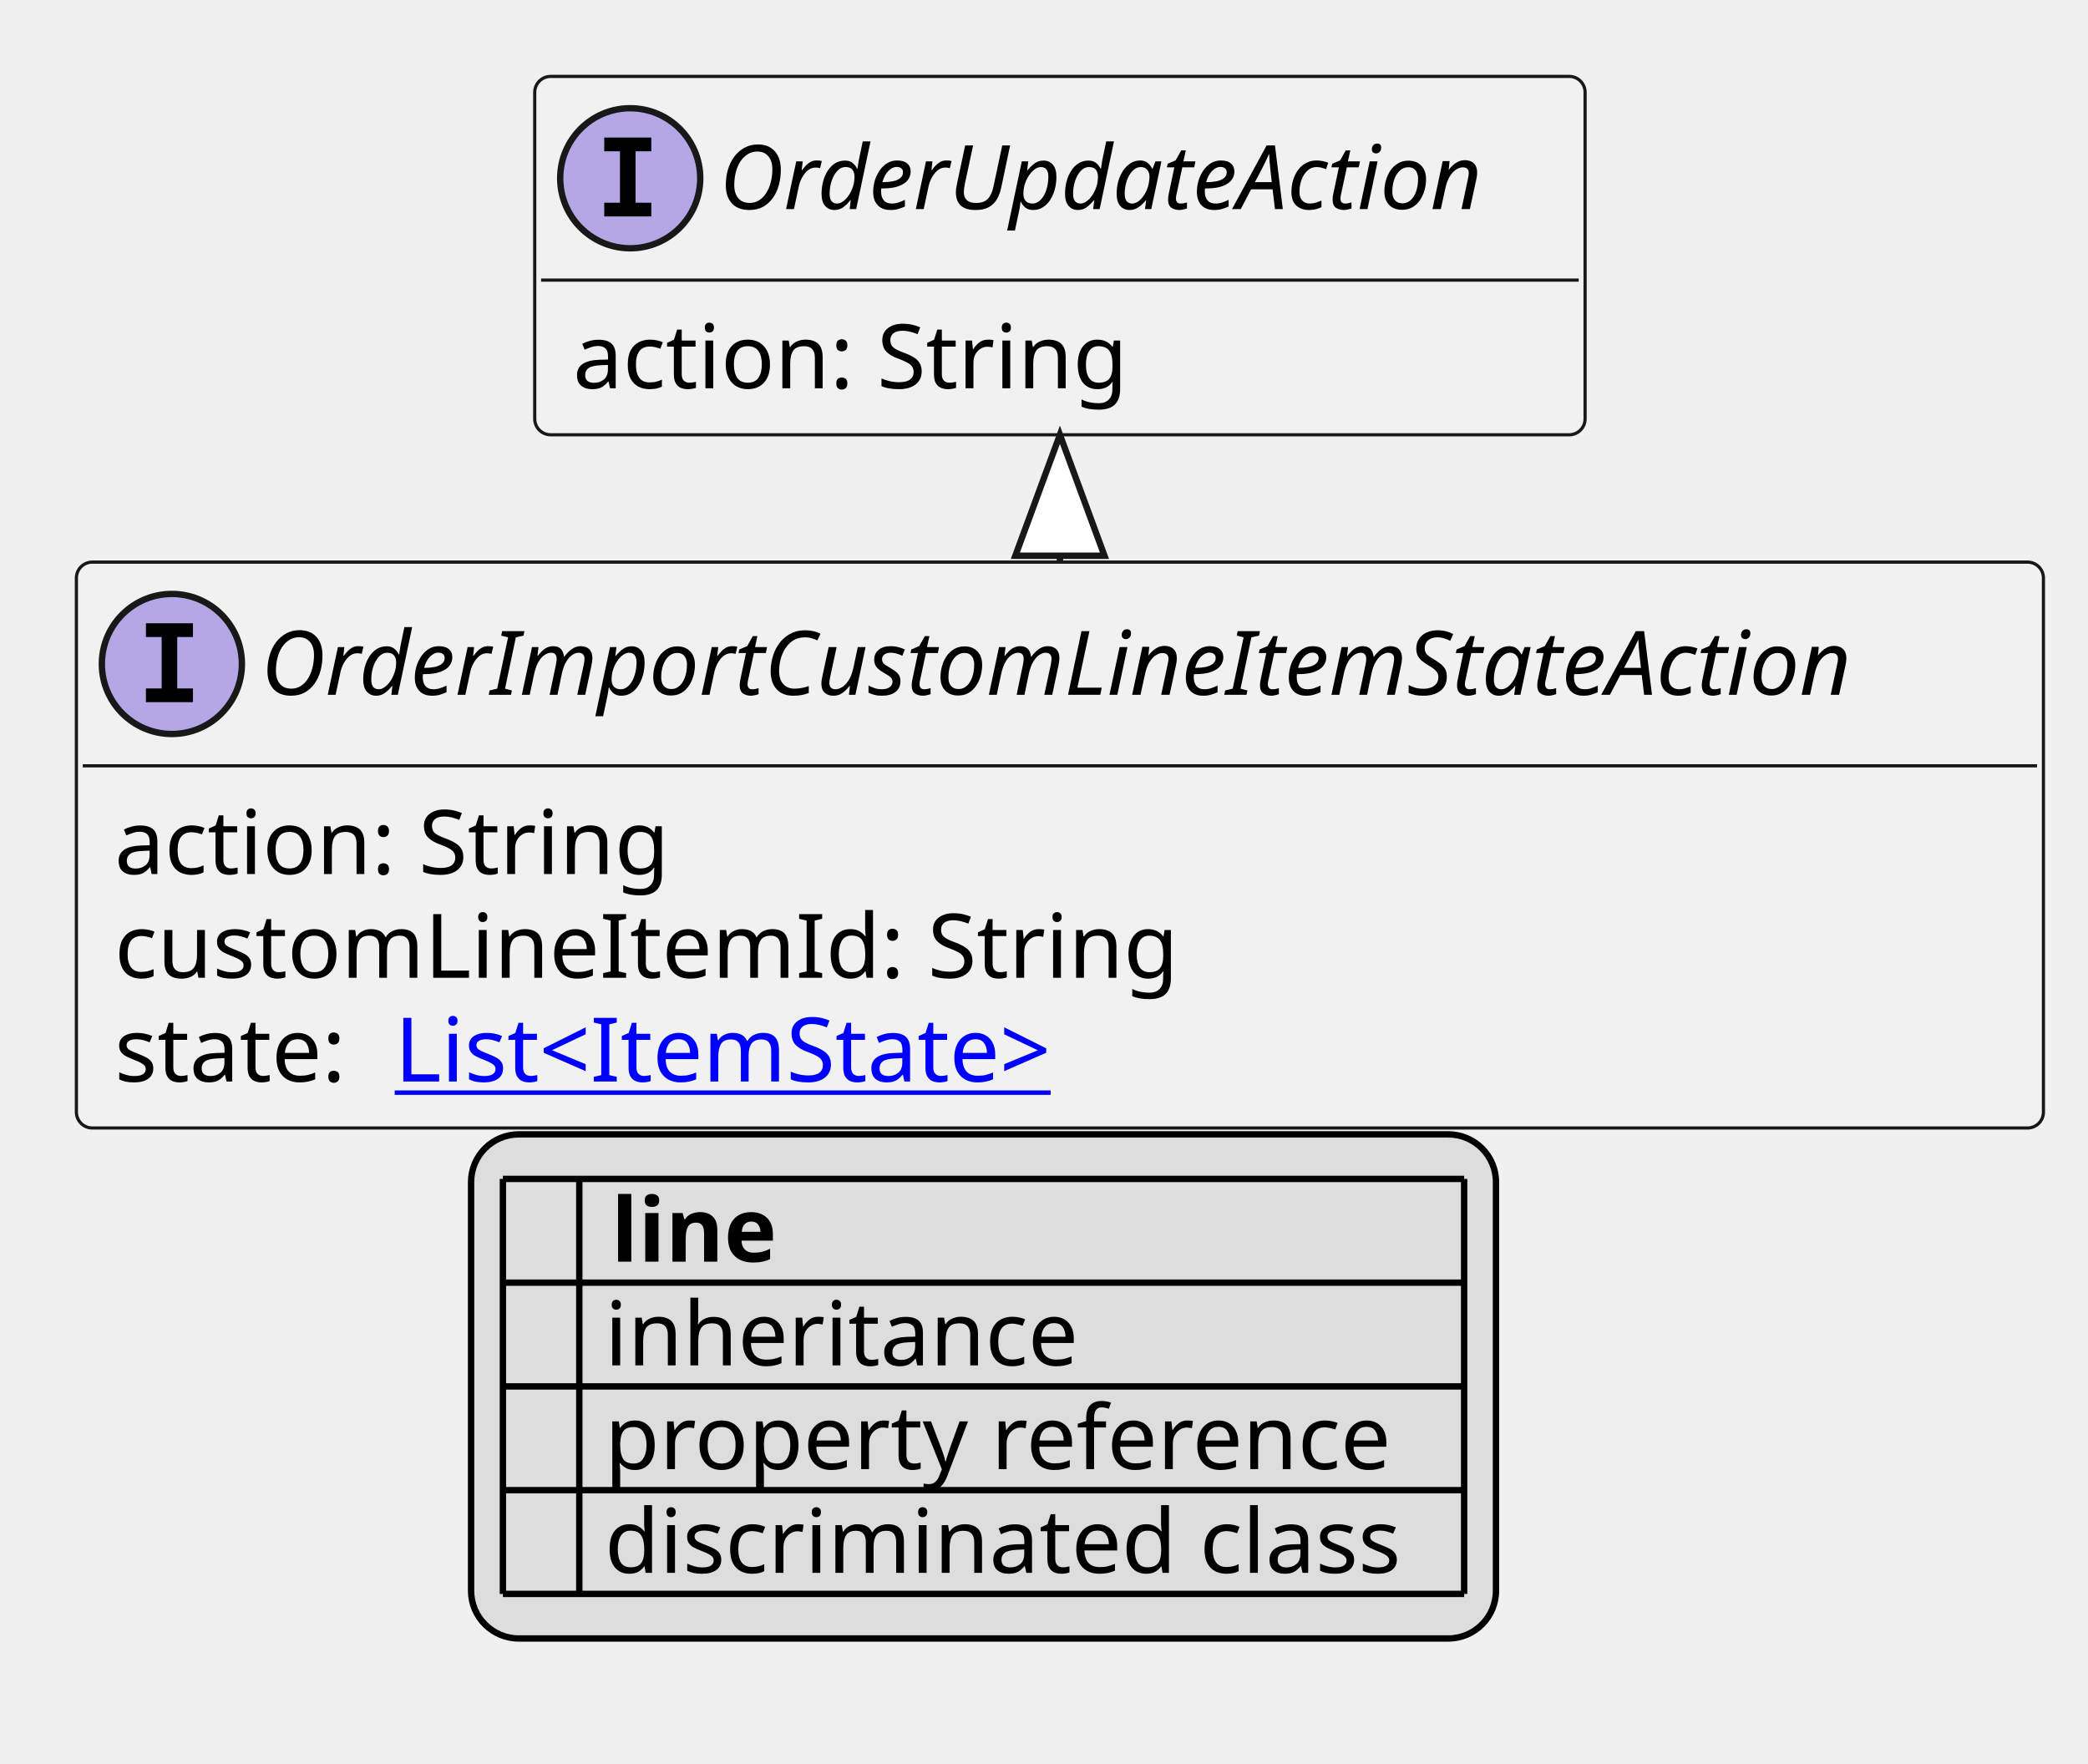
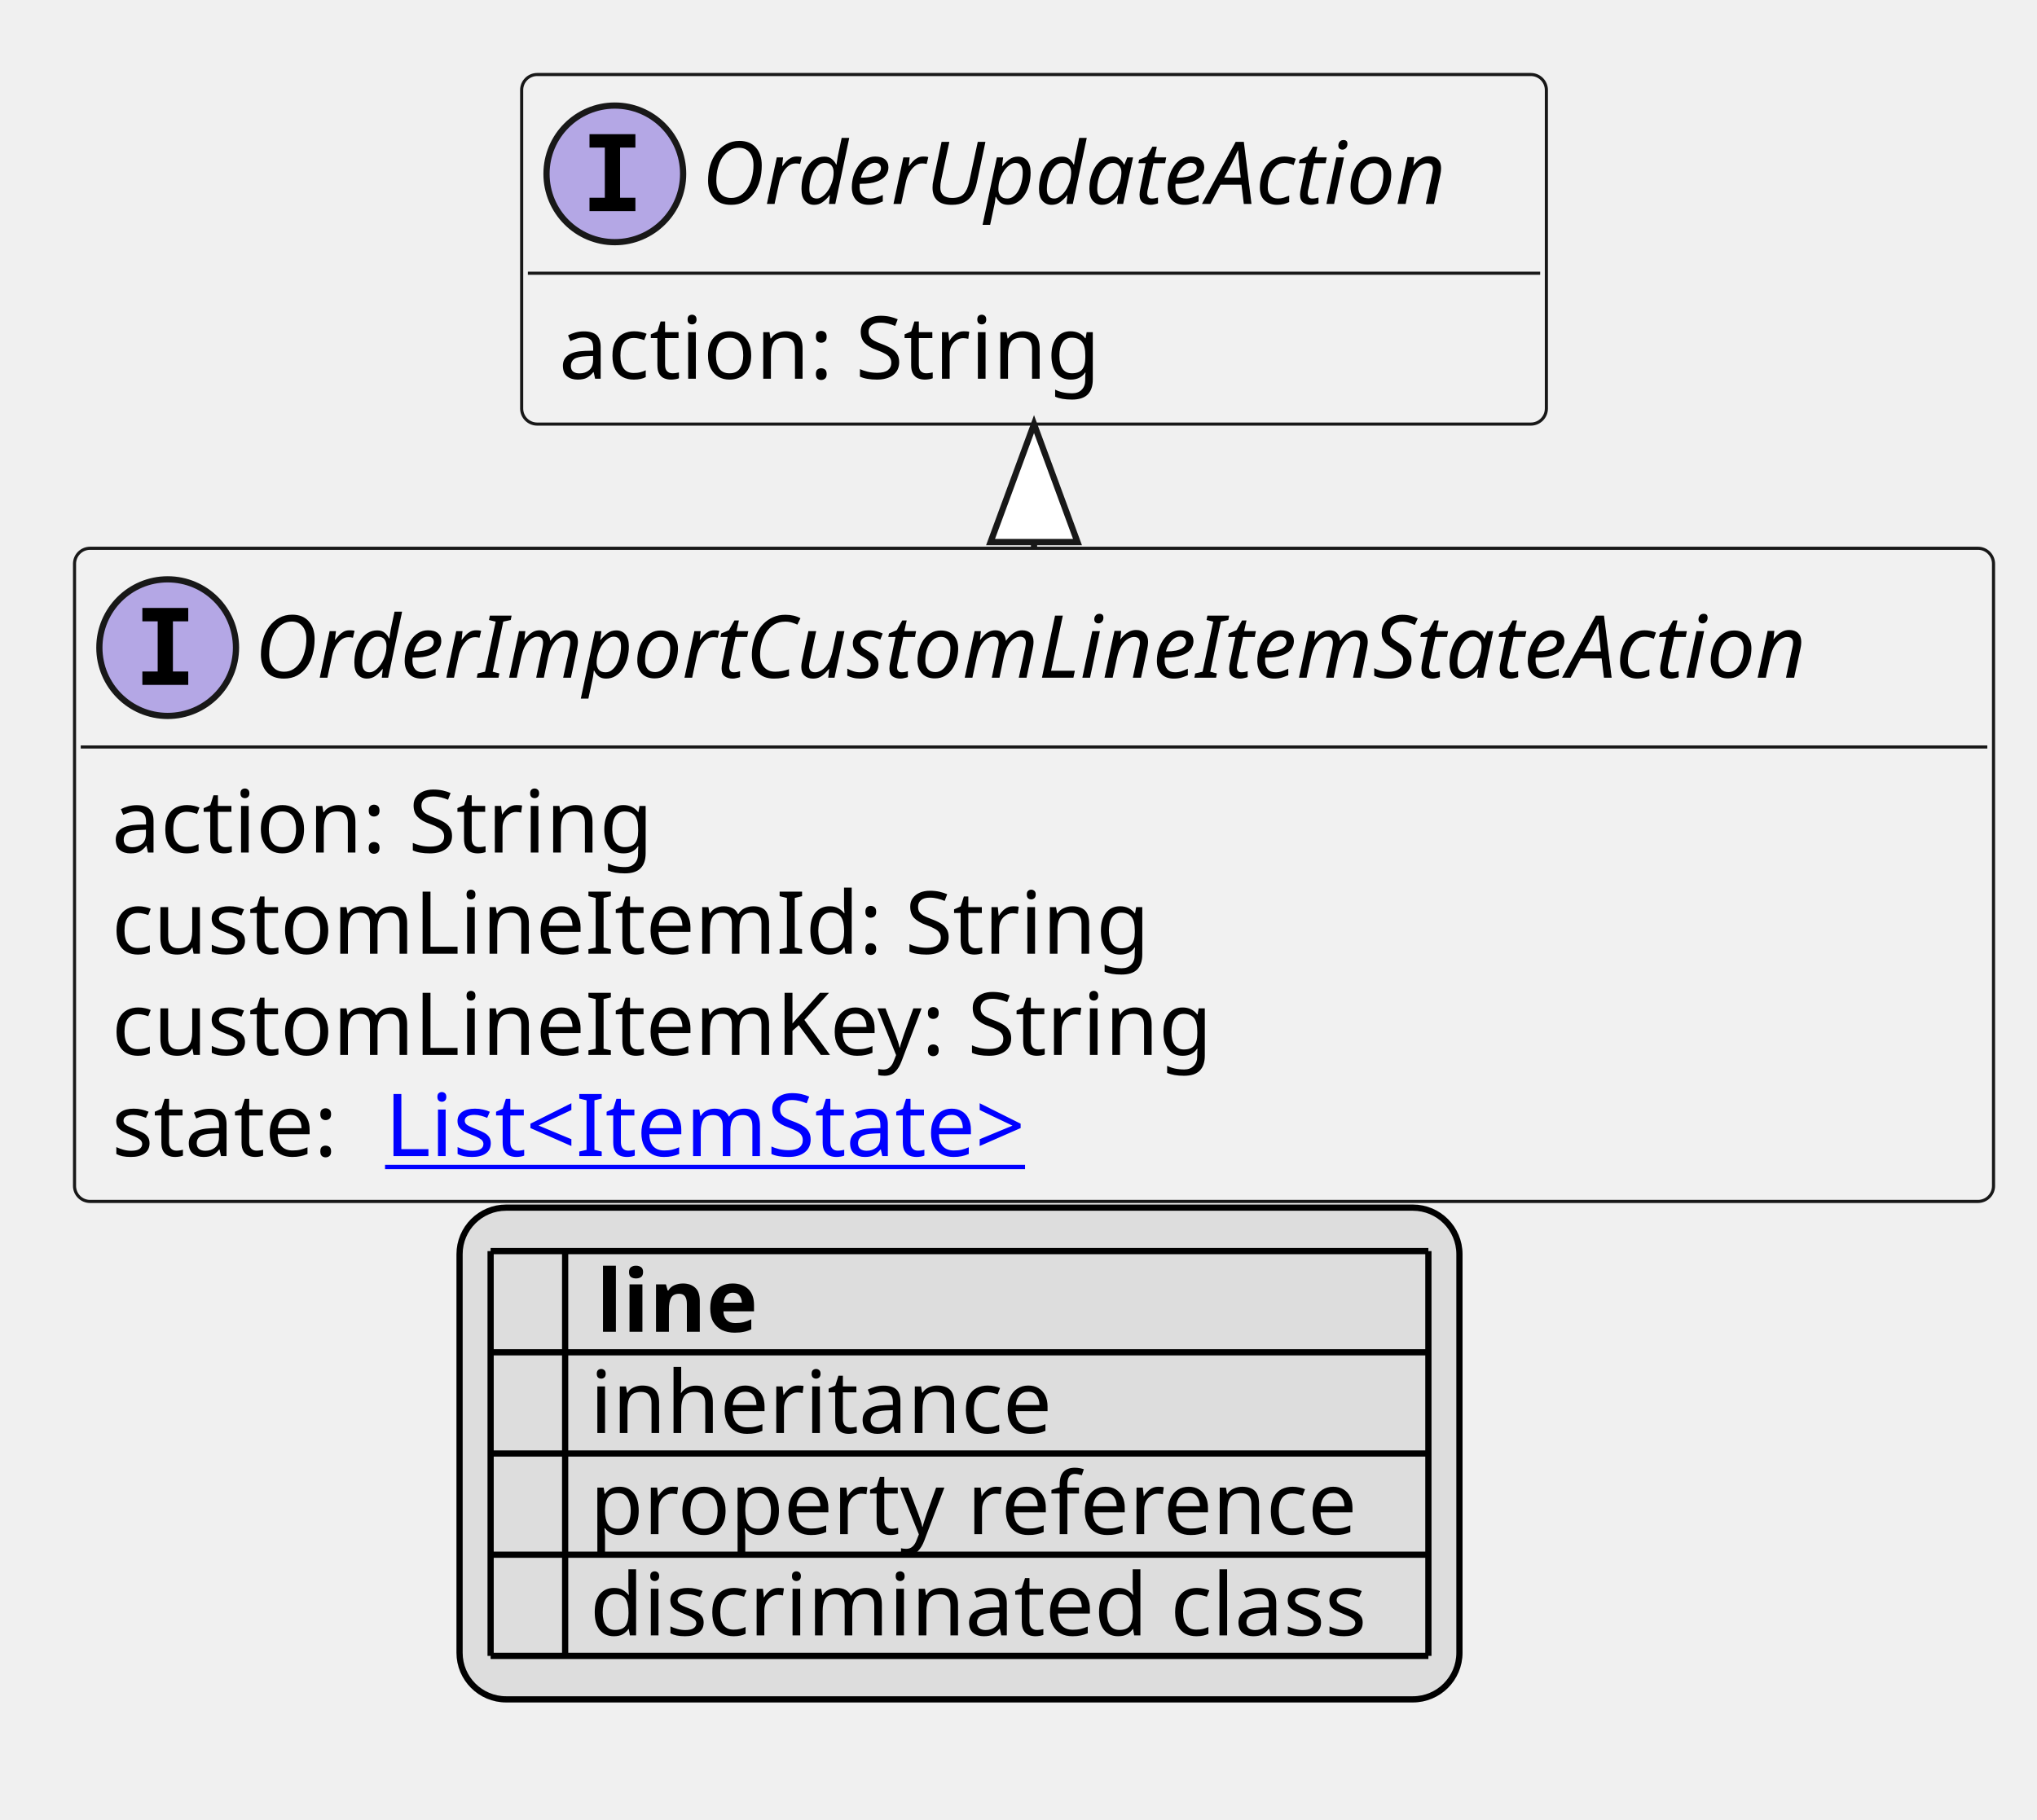
- <svg xmlns="http://www.w3.org/2000/svg" xmlns:xlink="http://www.w3.org/1999/xlink" contentStyleType="text/css" height="277px" preserveAspectRatio="none" style="width:328px;height:277px;background:#FFFFFF;" version="1.1" viewBox="0 0 328 277" width="328px" zoomAndPan="magnify">
+ <svg xmlns="http://www.w3.org/2000/svg" xmlns:xlink="http://www.w3.org/1999/xlink" contentStyleType="text/css" height="293px" preserveAspectRatio="none" style="width:328px;height:293px;background:#FFFFFF;" version="1.1" viewBox="0 0 328 293" width="328px" zoomAndPan="magnify">
  <defs>
-     <filter height="1" id="b153i5d7711i690" width="1" x="0" y="0">
+     <filter height="1" id="b19v6gg7kez9n60" width="1" x="0" y="0">
      <feFlood flood-color="#000000" result="flood" />
      <feComposite in="SourceGraphic" in2="flood" operator="over" />
    </filter>
-     <filter height="1" id="b153i5d7711i691" width="1" x="0" y="0">
+     <filter height="1" id="b19v6gg7kez9n61" width="1" x="0" y="0">
      <feFlood flood-color="#008000" result="flood" />
      <feComposite in="SourceGraphic" in2="flood" operator="over" />
    </filter>
-     <filter height="1" id="b153i5d7711i692" width="1" x="0" y="0">
+     <filter height="1" id="b19v6gg7kez9n62" width="1" x="0" y="0">
      <feFlood flood-color="#0000FF" result="flood" />
      <feComposite in="SourceGraphic" in2="flood" operator="over" />
    </filter>
  </defs>
  <g>
    <a href="OrderImportCustomLineItemStateAction.svg" target="_top" title="OrderImportCustomLineItemStateAction.svg" xlink:actuate="onRequest" xlink:href="OrderImportCustomLineItemStateAction.svg" xlink:show="new" xlink:title="OrderImportCustomLineItemStateAction.svg" xlink:type="simple">
      <g id="elem_OrderImportCustomLineItemStateAction">
-         <rect codeLine="10" fill="#F1F1F1" height="88.891" id="OrderImportCustomLineItemStateAction" rx="2.5" ry="2.5" style="stroke:#181818;stroke-width:0.5;" width="309" x="12" y="88.297" />
+         <rect codeLine="10" fill="#F1F1F1" height="105.188" id="OrderImportCustomLineItemStateAction" rx="2.5" ry="2.5" style="stroke:#181818;stroke-width:0.5;" width="309" x="12" y="88.297" />
        <ellipse cx="27" cy="104.297" fill="#B4A7E5" rx="11" ry="11" style="stroke:#181818;stroke-width:1.0;" />
        <path d="M22.922,100.062 L22.922,97.906 L30.312,97.906 L30.312,100.062 L27.844,100.062 L27.844,108.141 L30.312,108.141 L30.312,110.297 L22.922,110.297 L22.922,108.141 L25.391,108.141 L25.391,100.062 L22.922,100.062 Z " fill="#000000" />
        <text fill="#000000" font-family="sans-serif" font-size="14" font-style="italic" lengthAdjust="spacing" textLength="277" x="41" y="109.144">OrderImportCustomLineItemStateAction</text>
        <line style="stroke:#181818;stroke-width:0.5;" x1="13" x2="320" y1="120.297" y2="120.297" />
        <text fill="#000000" font-family="sans-serif" font-size="14" lengthAdjust="spacing" textLength="91" x="18" y="137.292">action: String</text>
        <text fill="#000000" font-family="sans-serif" font-size="14" lengthAdjust="spacing" textLength="171" x="18" y="153.589">customLineItemId: String</text>
-         <text fill="#000000" font-family="sans-serif" font-size="14" lengthAdjust="spacing" textLength="40" x="18" y="169.886">state:</text>
+         <text fill="#000000" font-family="sans-serif" font-size="14" lengthAdjust="spacing" textLength="184" x="18" y="169.886">customLineItemKey: String</text>
+         <text fill="#000000" font-family="sans-serif" font-size="14" lengthAdjust="spacing" textLength="40" x="18" y="186.183">state:</text>
        <a href="ItemState.svg" target="_top" title="ItemState.svg" xlink:actuate="onRequest" xlink:href="ItemState.svg" xlink:show="new" xlink:title="ItemState.svg" xlink:type="simple">
-           <text fill="#0000FF" font-family="sans-serif" font-size="14" lengthAdjust="spacing" text-decoration="underline" textLength="113" x="62" y="169.886">List&lt;ItemState&gt;</text>
+           <text fill="#0000FF" font-family="sans-serif" font-size="14" lengthAdjust="spacing" text-decoration="underline" textLength="113" x="62" y="186.183">List&lt;ItemState&gt;</text>
        </a>
      </g>
    </a>
    <a href="OrderUpdateAction.svg" target="_top" title="OrderUpdateAction.svg" xlink:actuate="onRequest" xlink:href="OrderUpdateAction.svg" xlink:show="new" xlink:title="OrderUpdateAction.svg" xlink:type="simple">
      <g id="elem_OrderUpdateAction">
-         <rect codeLine="15" fill="#F1F1F1" height="56.297" id="OrderUpdateAction" rx="2.5" ry="2.5" style="stroke:#181818;stroke-width:0.5;" width="165" x="84" y="12" />
+         <rect codeLine="16" fill="#F1F1F1" height="56.297" id="OrderUpdateAction" rx="2.5" ry="2.5" style="stroke:#181818;stroke-width:0.5;" width="165" x="84" y="12" />
        <ellipse cx="99" cy="28" fill="#B4A7E5" rx="11" ry="11" style="stroke:#181818;stroke-width:1.0;" />
        <path d="M94.922,23.766 L94.922,21.609 L102.312,21.609 L102.312,23.766 L99.844,23.766 L99.844,31.844 L102.312,31.844 L102.312,34 L94.922,34 L94.922,31.844 L97.391,31.844 L97.391,23.766 L94.922,23.766 Z " fill="#000000" />
        <text fill="#000000" font-family="sans-serif" font-size="14" font-style="italic" lengthAdjust="spacing" textLength="133" x="113" y="32.847">OrderUpdateAction</text>
        <line style="stroke:#181818;stroke-width:0.5;" x1="85" x2="248" y1="44" y2="44" />
        <text fill="#000000" font-family="sans-serif" font-size="14" lengthAdjust="spacing" textLength="91" x="90" y="60.995">action: String</text>
      </g>
    </a>
    <line style="stroke:#181818;stroke-width:1.0;" x1="166.5" x2="166.5" y1="68.297" y2="88.297" />
    <polygon fill="#FFFFFF" points="166.5,68.297,159.5,87.297,173.5,87.297,166.5,68.297" style="stroke:#181818;stroke-width:1.0;" />
-     <rect fill="#DDDDDD" height="79.188" id="_legend" rx="7.5" ry="7.5" style="stroke:#000000;stroke-width:1.0;" width="161" x="74" y="178.188" />
-     <text fill="#000000" font-family="sans-serif" font-size="14" font-weight="bold" lengthAdjust="spacing" textLength="5" x="79" y="198.183"> </text>
-     <text fill="#000000" font-family="sans-serif" font-size="14" font-weight="bold" lengthAdjust="spacing" textLength="28" x="96" y="198.183">line</text>
-     <text fill="#000000" filter="url(#b153i5d7711i690)" font-family="sans-serif" font-size="14" lengthAdjust="spacing" textLength="12" x="79" y="214.48">   </text>
-     <text fill="#000000" font-family="sans-serif" font-size="14" lengthAdjust="spacing" textLength="77" x="95" y="214.48">inheritance</text>
-     <text fill="#000000" filter="url(#b153i5d7711i691)" font-family="sans-serif" font-size="14" lengthAdjust="spacing" textLength="12" x="79" y="230.776">   </text>
-     <text fill="#000000" font-family="sans-serif" font-size="14" lengthAdjust="spacing" textLength="129" x="95" y="230.776">property reference</text>
-     <text fill="#000000" filter="url(#b153i5d7711i692)" font-family="sans-serif" font-size="14" lengthAdjust="spacing" textLength="12" x="79" y="247.073">   </text>
-     <text fill="#000000" font-family="sans-serif" font-size="14" lengthAdjust="spacing" textLength="131" x="95" y="247.073">discriminated class</text>
-     <line style="stroke:#000000;stroke-width:1.0;" x1="79" x2="230" y1="185.188" y2="185.188" />
+     <rect fill="#DDDDDD" height="79.188" id="_legend" rx="7.5" ry="7.5" style="stroke:#000000;stroke-width:1.0;" width="161" x="74" y="194.484" />
+     <text fill="#000000" font-family="sans-serif" font-size="14" font-weight="bold" lengthAdjust="spacing" textLength="5" x="79" y="214.48"> </text>
+     <text fill="#000000" font-family="sans-serif" font-size="14" font-weight="bold" lengthAdjust="spacing" textLength="28" x="96" y="214.48">line</text>
+     <text fill="#000000" filter="url(#b19v6gg7kez9n60)" font-family="sans-serif" font-size="14" lengthAdjust="spacing" textLength="12" x="79" y="230.776">   </text>
+     <text fill="#000000" font-family="sans-serif" font-size="14" lengthAdjust="spacing" textLength="77" x="95" y="230.776">inheritance</text>
+     <text fill="#000000" filter="url(#b19v6gg7kez9n61)" font-family="sans-serif" font-size="14" lengthAdjust="spacing" textLength="12" x="79" y="247.073">   </text>
+     <text fill="#000000" font-family="sans-serif" font-size="14" lengthAdjust="spacing" textLength="129" x="95" y="247.073">property reference</text>
+     <text fill="#000000" filter="url(#b19v6gg7kez9n62)" font-family="sans-serif" font-size="14" lengthAdjust="spacing" textLength="12" x="79" y="263.37">   </text>
+     <text fill="#000000" font-family="sans-serif" font-size="14" lengthAdjust="spacing" textLength="131" x="95" y="263.37">discriminated class</text>
    <line style="stroke:#000000;stroke-width:1.0;" x1="79" x2="230" y1="201.484" y2="201.484" />
    <line style="stroke:#000000;stroke-width:1.0;" x1="79" x2="230" y1="217.781" y2="217.781" />
    <line style="stroke:#000000;stroke-width:1.0;" x1="79" x2="230" y1="234.078" y2="234.078" />
    <line style="stroke:#000000;stroke-width:1.0;" x1="79" x2="230" y1="250.375" y2="250.375" />
-     <line style="stroke:#000000;stroke-width:1.0;" x1="79" x2="79" y1="185.188" y2="250.375" />
-     <line style="stroke:#000000;stroke-width:1.0;" x1="91" x2="91" y1="185.188" y2="250.375" />
-     <line style="stroke:#000000;stroke-width:1.0;" x1="230" x2="230" y1="185.188" y2="250.375" />
+     <line style="stroke:#000000;stroke-width:1.0;" x1="79" x2="230" y1="266.672" y2="266.672" />
+     <line style="stroke:#000000;stroke-width:1.0;" x1="79" x2="79" y1="201.484" y2="266.672" />
+     <line style="stroke:#000000;stroke-width:1.0;" x1="91" x2="91" y1="201.484" y2="266.672" />
+     <line style="stroke:#000000;stroke-width:1.0;" x1="230" x2="230" y1="201.484" y2="266.672" />
  </g>
</svg>
